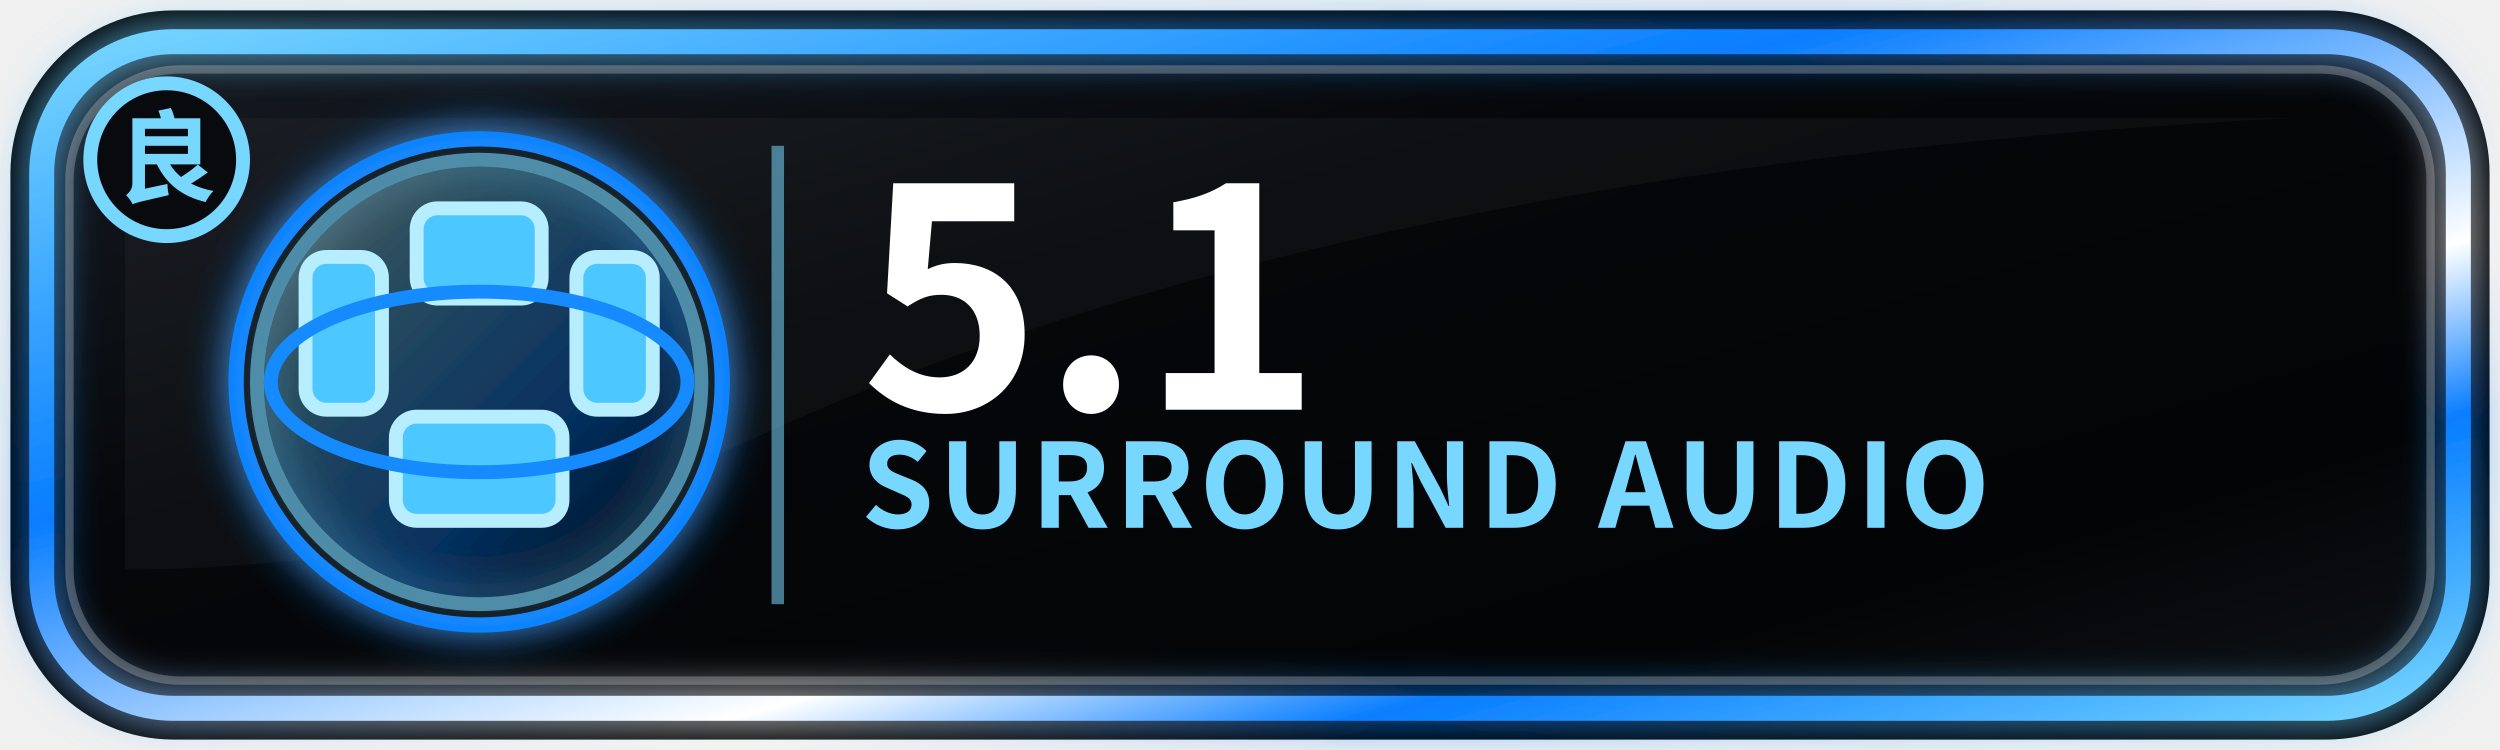
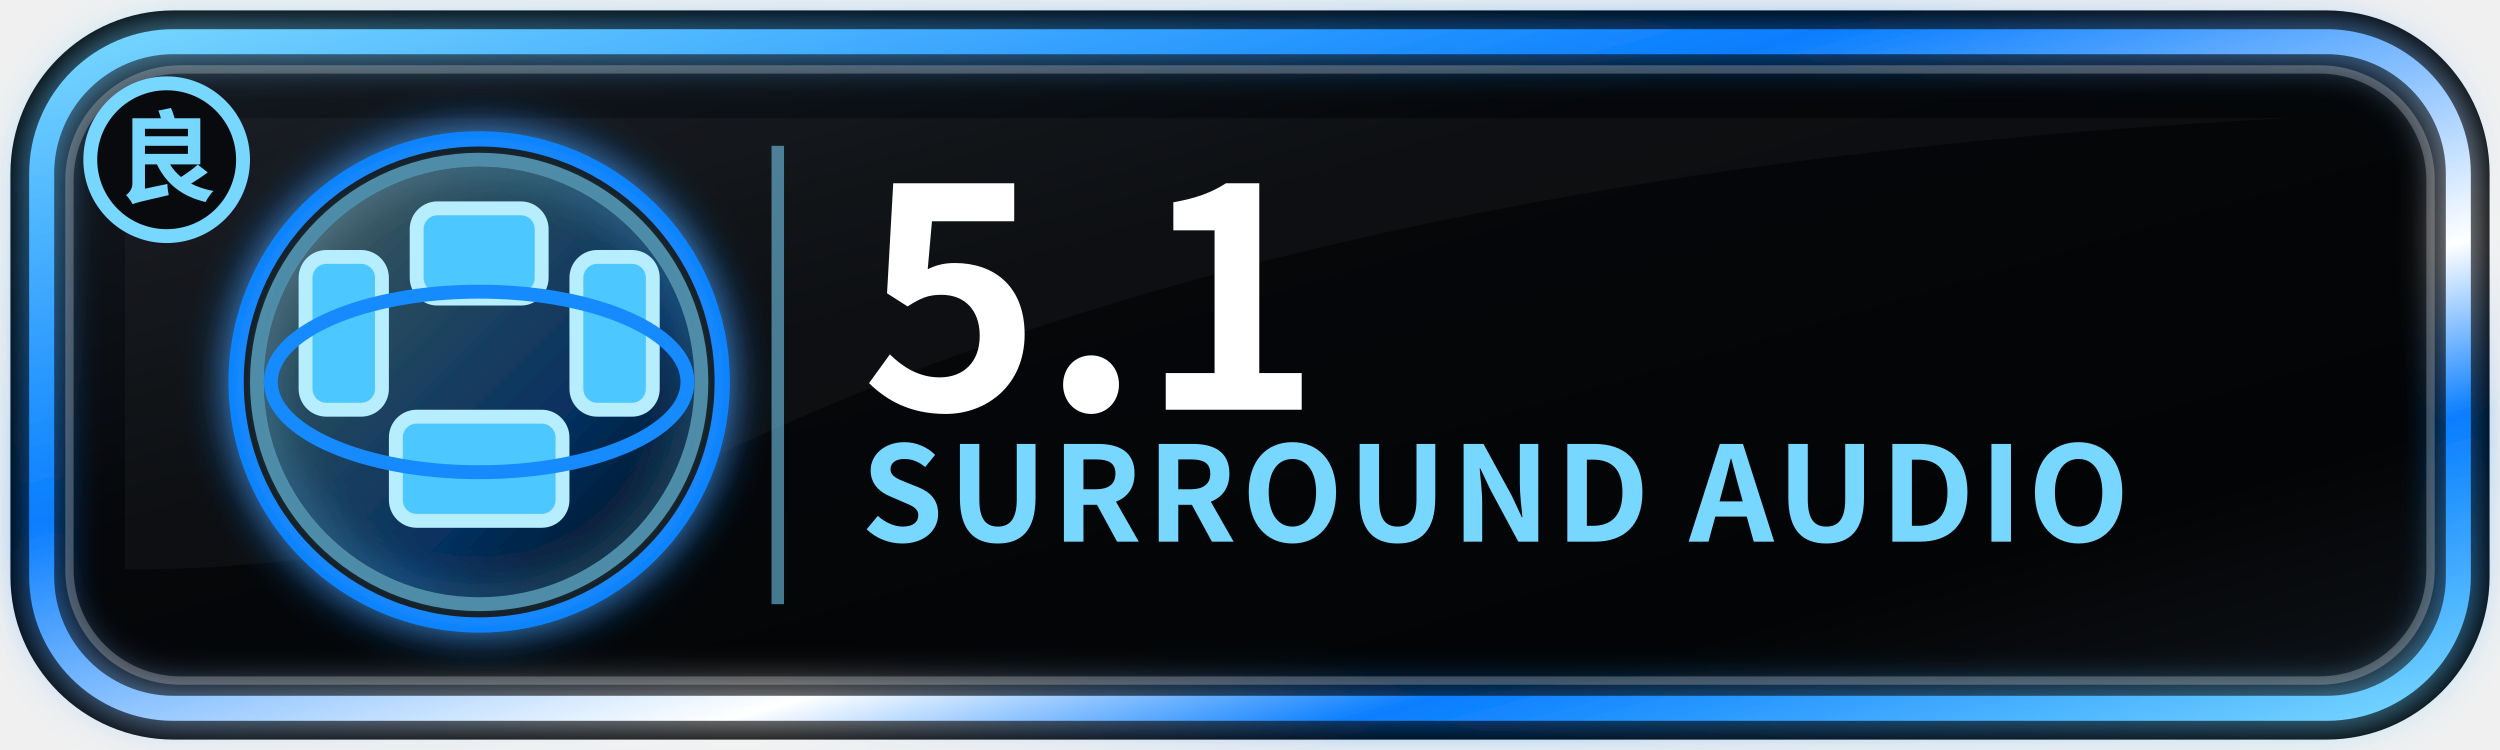
<svg xmlns="http://www.w3.org/2000/svg" width="360" height="108" viewBox="0 0 360 108">
  <defs>
    <linearGradient id="bg" x1="0" y1="0" x2="1" y2="1">
      <stop offset="0" stop-color="#171C24" />
      <stop offset=".38" stop-color="#05070A" />
      <stop offset=".78" stop-color="#030405" />
      <stop offset="1" stop-color="#11151B" />
    </linearGradient>
    <linearGradient id="edge" x1="0" y1="0" x2="1" y2="1">
      <stop offset="0" stop-color="#78D7FF" />
      <stop offset=".36" stop-color="#087DFF" />
      <stop offset=".65" stop-color="#FFFFFF" />
      <stop offset=".78" stop-color="#087DFF" />
      <stop offset="1" stop-color="#78D7FF" />
    </linearGradient>
    <linearGradient id="iconFill" x1="0" y1="0" x2="1" y2="1">
      <stop offset="0" stop-color="#FFFFFF" />
      <stop offset=".25" stop-color="#78D7FF" />
      <stop offset=".65" stop-color="#087DFF" />
      <stop offset="1" stop-color="#0B0D12" />
    </linearGradient>
    <linearGradient id="gold" x1="0" y1="0" x2="1" y2="1">
      <stop offset="0" stop-color="#FFF1A8" />
      <stop offset=".3" stop-color="#FFD45E" />
      <stop offset=".72" stop-color="#B56A00" />
      <stop offset="1" stop-color="#FFF1A8" />
    </linearGradient>
    <filter id="glow" x="-40%" y="-40%" width="180%" height="180%">
      <feGaussianBlur stdDeviation="3" result="b" />
      <feMerge>
        <feMergeNode in="b" />
        <feMergeNode in="SourceGraphic" />
      </feMerge>
    </filter>
    <filter id="soft" x="-20%" y="-20%" width="140%" height="140%">
      <feGaussianBlur stdDeviation="1.2" />
    </filter>
  </defs>
  <rect x="3" y="3" width="354" height="102" rx="22" fill="url(#bg)" stroke="#000000" stroke-width="3" />
  <rect x="6" y="6" width="348" height="96" rx="19" fill="none" stroke="url(#edge)" stroke-width="3.6" filter="url(#glow)" />
  <rect x="10" y="10" width="340" height="88" rx="16" fill="none" stroke="#FFFFFF" stroke-opacity=".24" stroke-width="1.2" />
  <path d="M18 17H330C250 21 173 34 111 62C79 77 45 82 18 82Z" fill="#FFFFFF" opacity=".035" />
  <circle cx="24" cy="23" r="11" fill="#080A0D" stroke="#78D7FF" stroke-width="2" />
  <text x="24" y="28" text-anchor="middle" font-family="Noto Sans CJK SC,Arial,sans-serif" font-size="14.5" font-weight="900" fill="#78D7FF">良</text>
  <g filter="url(#glow)">
    <circle cx="69" cy="55" r="35" fill="#05070A" stroke="#087DFF" stroke-width="2.2" />
    <circle cx="69" cy="55" r="31" fill="url(#iconFill)" opacity=".34" />
    <circle cx="69" cy="55" r="32" fill="none" stroke="#78D7FF" stroke-opacity=".58" stroke-width="2" filter="url(#glow)" />
    <rect x="44" y="37" width="11" height="22" rx="3" fill="#4EC7FF" stroke="#B6EEFF" stroke-width="2" />
    <rect x="83" y="37" width="11" height="22" rx="3" fill="#4EC7FF" stroke="#B6EEFF" stroke-width="2" />
    <rect x="60" y="30" width="18" height="13" rx="3" fill="#4EC7FF" stroke="#B6EEFF" stroke-width="2" />
    <rect x="57" y="60" width="24" height="15" rx="3" fill="#4EC7FF" stroke="#B6EEFF" stroke-width="2" />
    <ellipse cx="69" cy="55" rx="30" ry="13" fill="none" stroke="#128BFF" stroke-width="2" />
  </g>
  <path d="M112 21v66" stroke="#78D7FF" stroke-opacity=".55" stroke-width="1.8" />
  <text x="124" y="59" font-family="Noto Sans CJK SC,Arial,sans-serif" font-size="44" font-weight="900" fill="#FFFFFF">5.1</text>
-   <text x="124" y="76" font-family="Noto Sans CJK SC,Arial,sans-serif" font-size="16.8" font-weight="800" letter-spacing=".7" fill="#78D7FF">SURROUND AUDIO</text>
+   <text x="124" y="78" font-family="Noto Sans CJK SC,Arial,sans-serif" font-size="19" font-weight="800" letter-spacing=".7" fill="#78D7FF">SURROUND AUDIO</text>
</svg>
